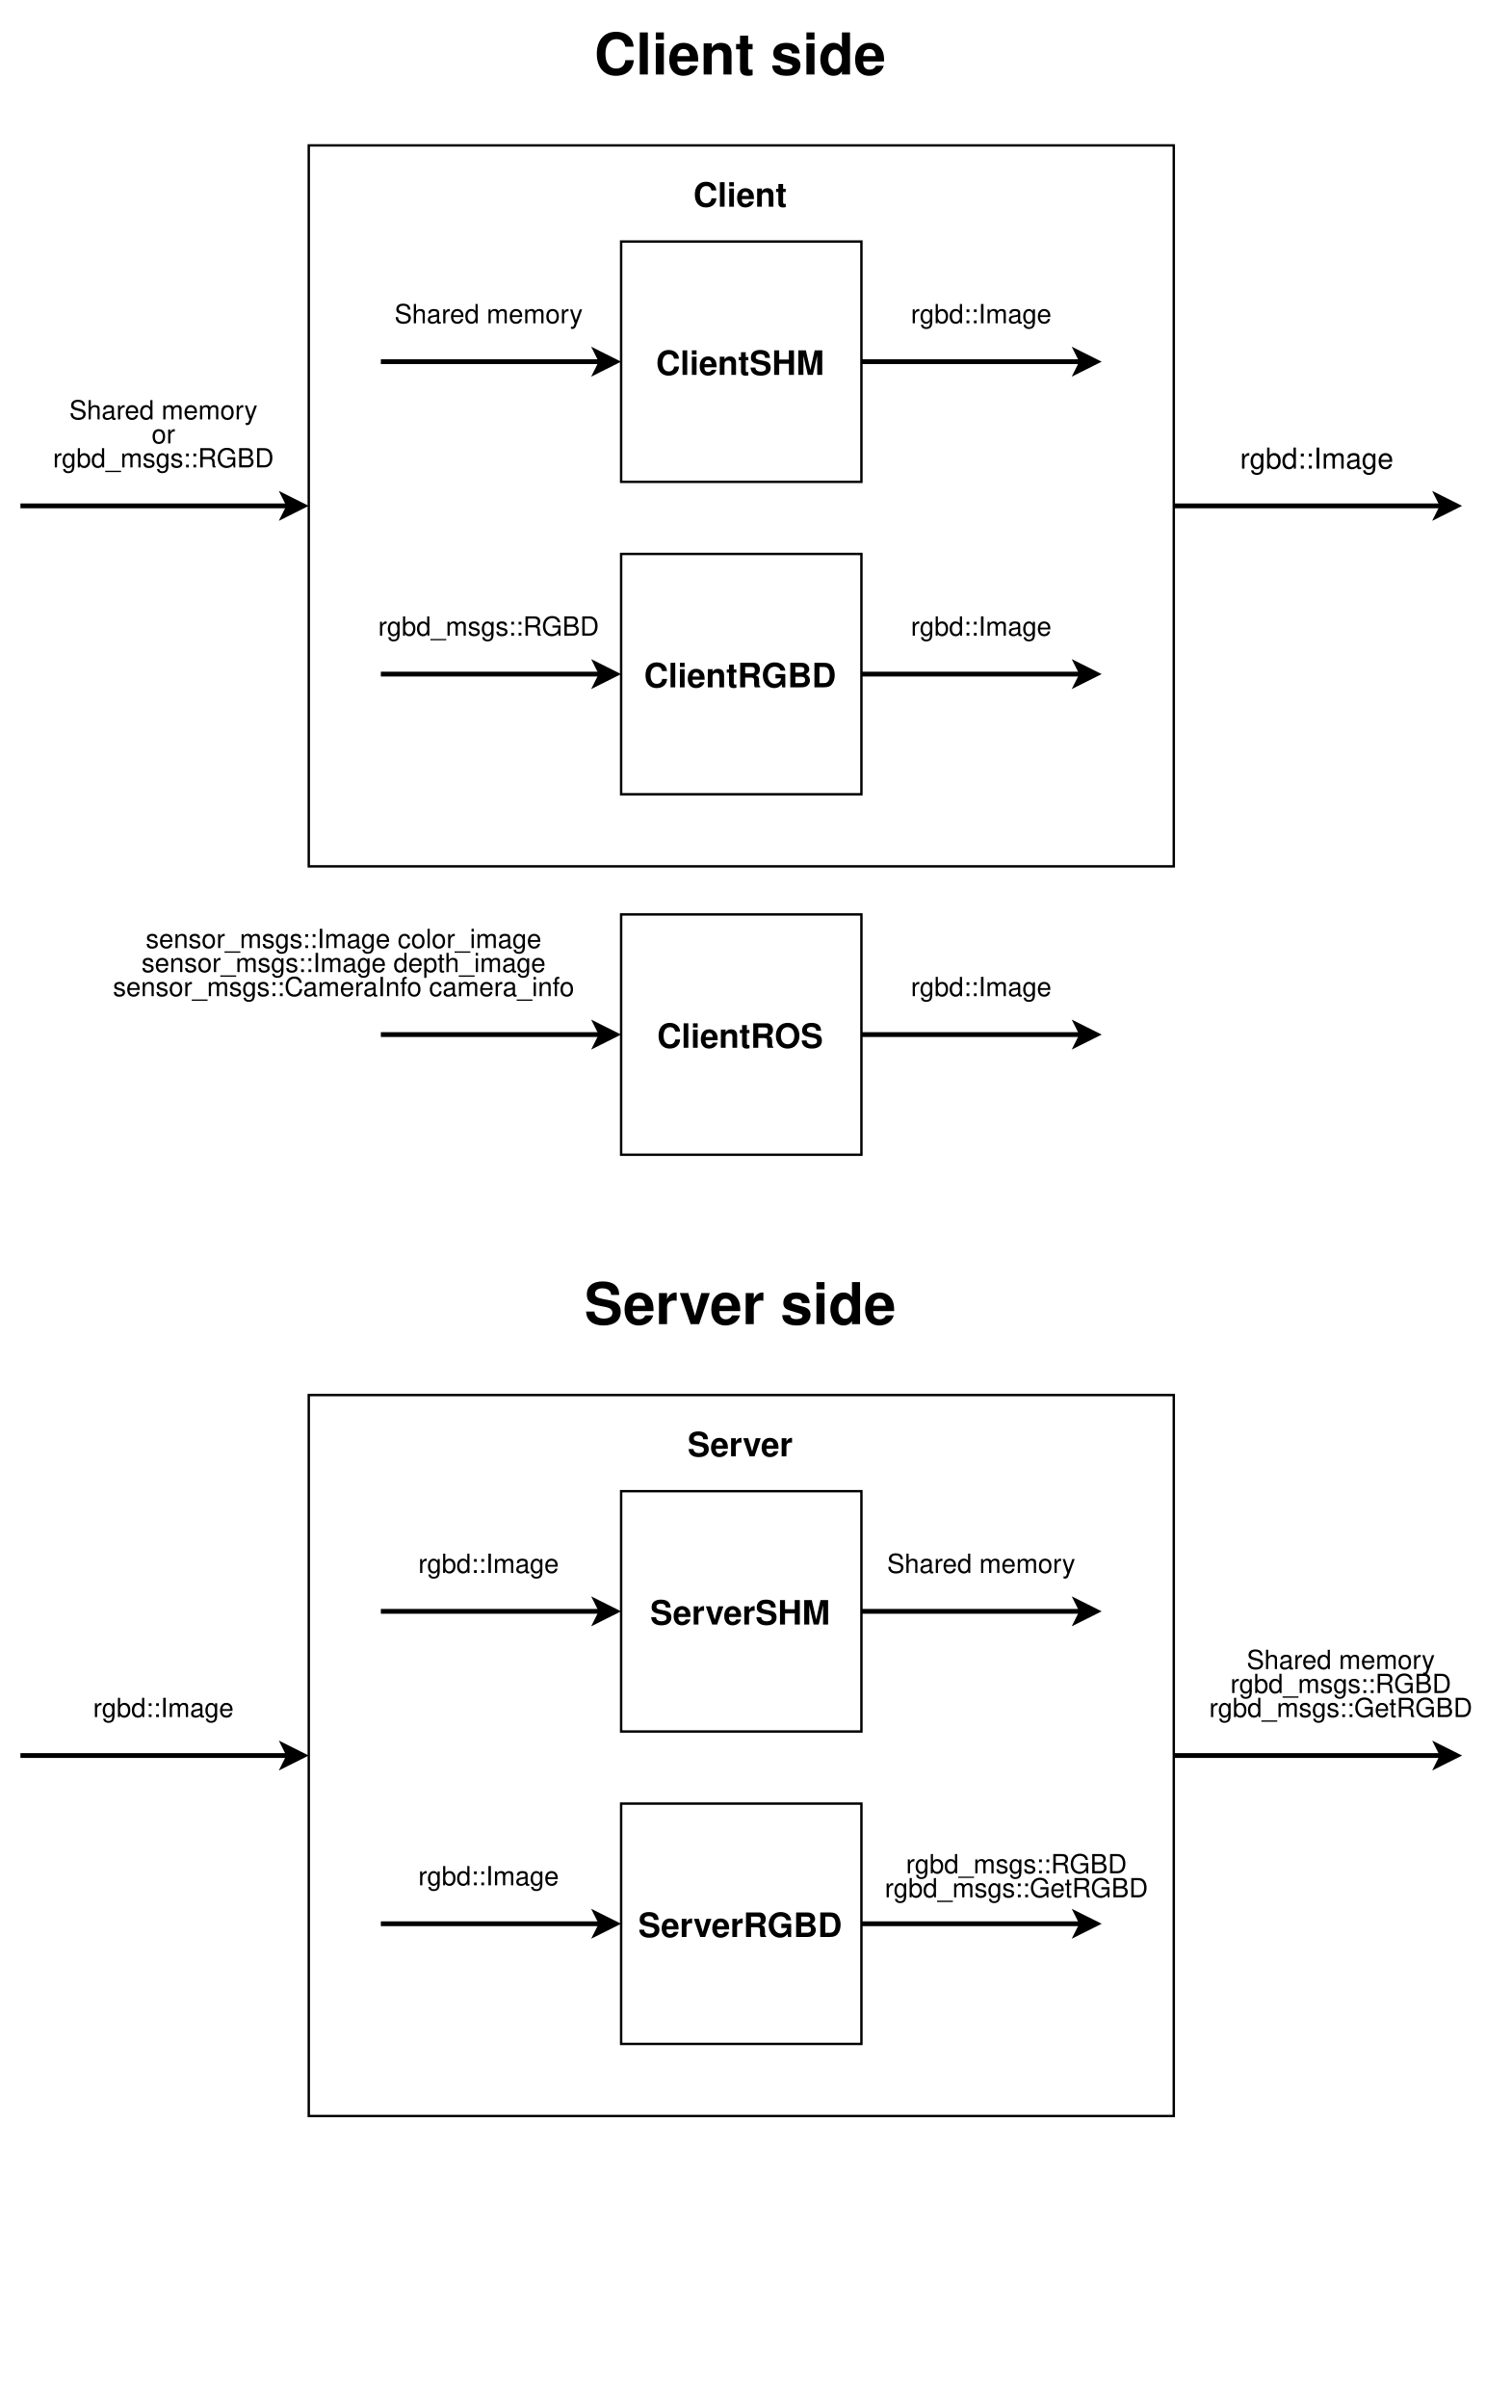
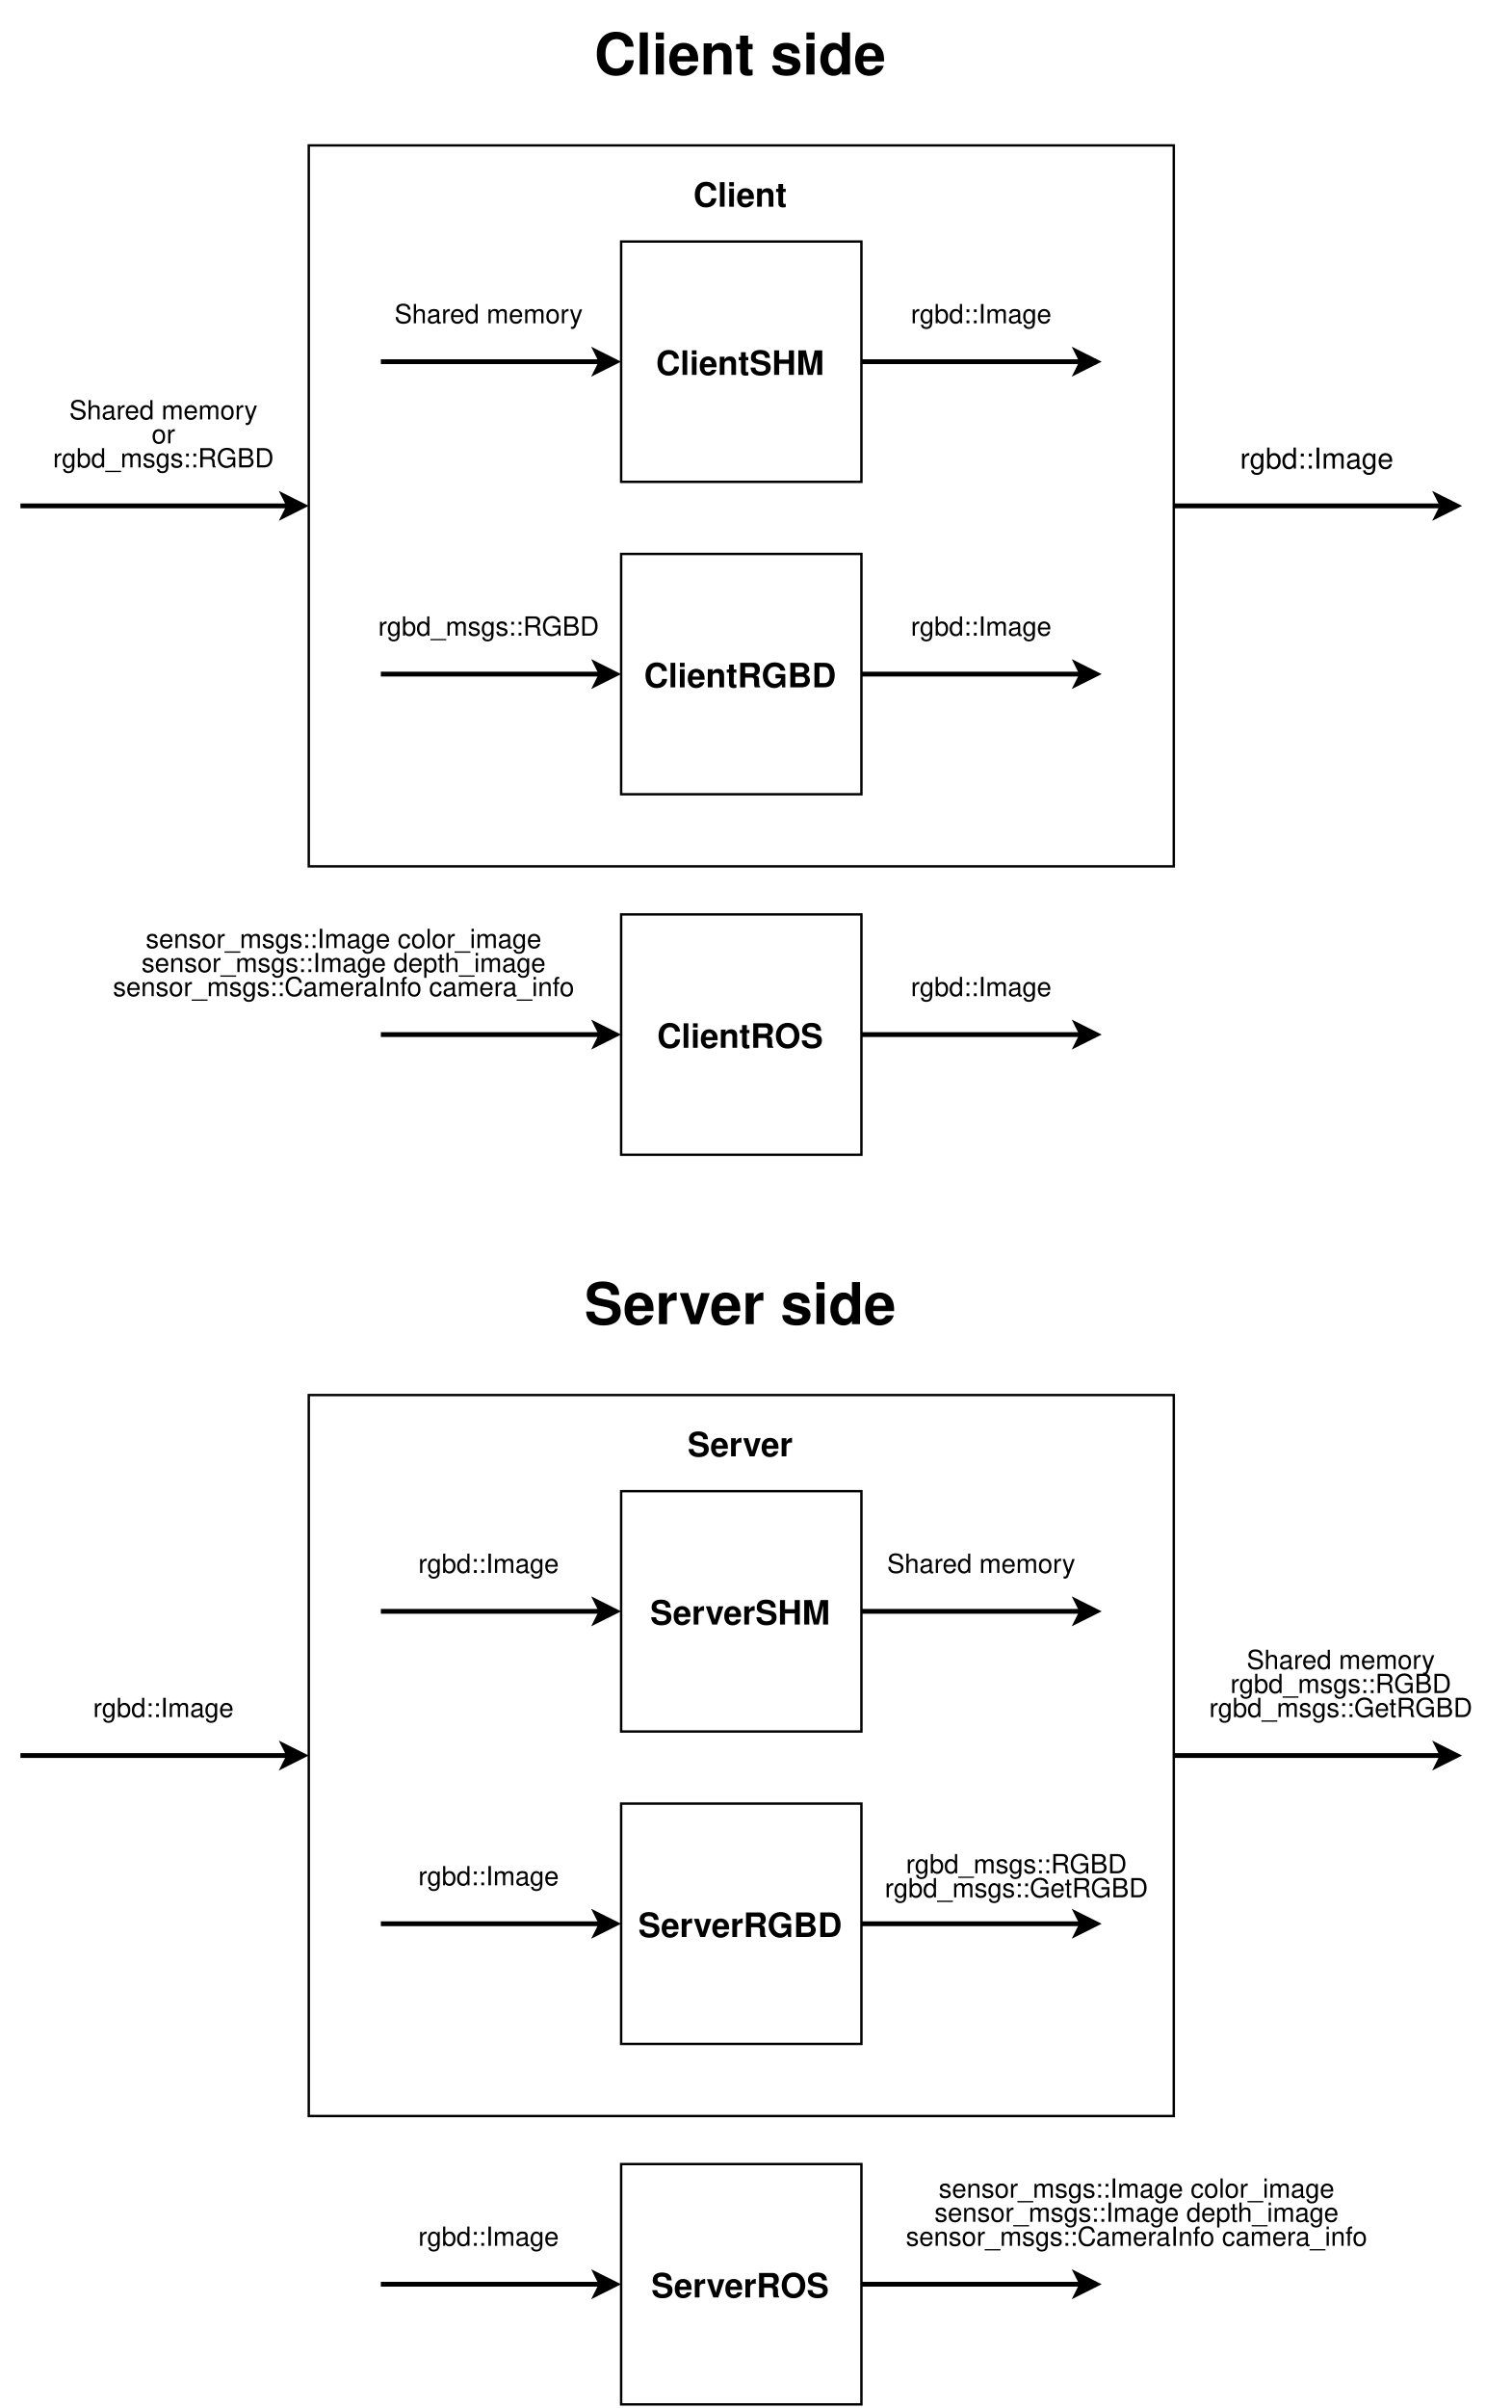
<svg xmlns="http://www.w3.org/2000/svg" xmlns:xlink="http://www.w3.org/1999/xlink" version="1.1" width="629px" height="1002px" viewBox="-0.5 -0.5 629 1002">
  <defs />
  <g>
    <rect x="228" y="0" width="160" height="40" fill="none" stroke="none" pointer-events="all" />
    <g fill="#000000" font-family="Helvetica" font-weight="bold" text-anchor="middle" font-size="24px">
      <text x="307.5" y="30.5">Client side</text>
    </g>
    <path d="M 8 210 L 119.76 210" fill="none" stroke="#000000" stroke-width="2" stroke-miterlimit="10" pointer-events="stroke" />
    <path d="M 125.76 210 L 117.76 214 L 119.76 210 L 117.76 206 Z" fill="#000000" stroke="#000000" stroke-width="2" stroke-miterlimit="10" pointer-events="all" />
    <rect x="8" y="160" width="120" height="20" fill="none" stroke="none" pointer-events="all" />
    <g fill="#000000" font-family="Helvetica" text-anchor="middle" font-size="11px">
      <text x="67.5" y="174">Shared memory</text>
    </g>
    <rect x="8" y="170" width="120" height="20" fill="none" stroke="none" pointer-events="all" />
    <g fill="#000000" font-family="Helvetica" text-anchor="middle" font-size="11px">
      <text x="67.5" y="184">or</text>
    </g>
    <rect x="8" y="180" width="120" height="20" fill="none" stroke="none" pointer-events="all" />
    <g fill="#000000" font-family="Helvetica" text-anchor="middle" font-size="11px">
      <text x="67.5" y="194">rgbd_msgs::RGBD</text>
    </g>
    <path d="M 488 210 L 599.76 210" fill="none" stroke="#000000" stroke-width="2" stroke-miterlimit="10" pointer-events="stroke" />
    <path d="M 605.76 210 L 597.76 214 L 599.76 210 L 597.76 206 Z" fill="#000000" stroke="#000000" stroke-width="2" stroke-miterlimit="10" pointer-events="all" />
    <g fill="#000000" font-family="Helvetica" text-anchor="middle" font-size="12px">
      <text x="547.5" y="194.5">rgbd::Image</text>
    </g>
    <rect x="128" y="60" width="360" height="300" fill="none" stroke="#000000" pointer-events="all" />
    <g fill="#000000" font-family="Helvetica" font-weight="bold" text-anchor="middle" font-size="14px">
      <a xlink:href="classrgbd_1_1Client.html" target="_top">
        <text x="307.5" y="85.5">Client</text>
      </a>
    </g>
    <path d="M 158 150 L 249.76 150" fill="none" stroke="#000000" stroke-width="2" stroke-miterlimit="10" pointer-events="stroke" />
    <path d="M 255.76 150 L 247.76 154 L 249.76 150 L 247.76 146 Z" fill="#000000" stroke="#000000" stroke-width="2" stroke-miterlimit="10" pointer-events="all" />
    <g fill="#000000" font-family="Helvetica" text-anchor="middle" font-size="11px">
      <text x="202.84" y="134">Shared memory</text>
    </g>
    <path d="M 358 150 L 449.76 150" fill="none" stroke="#000000" stroke-width="2" stroke-miterlimit="10" pointer-events="stroke" />
    <path d="M 455.76 150 L 447.76 154 L 449.76 150 L 447.76 146 Z" fill="#000000" stroke="#000000" stroke-width="2" stroke-miterlimit="10" pointer-events="all" />
    <g fill="#000000" font-family="Helvetica" text-anchor="middle" font-size="11px">
      <text x="407.84" y="134">rgbd::Image</text>
    </g>
    <rect x="258" y="100" width="100" height="100" fill="none" stroke="#000000" pointer-events="all" />
    <g fill="#000000" font-family="Helvetica" font-weight="bold" text-anchor="middle" font-size="14px">
      <a xlink:href="classrgbd_1_1ClientSHM.html" target="_top">
        <text x="307.5" y="155.5">ClientSHM</text>
      </a>
    </g>
    <path d="M 158 280 L 249.76 280" fill="none" stroke="#000000" stroke-width="2" stroke-miterlimit="10" pointer-events="stroke" />
    <path d="M 255.76 280 L 247.76 284 L 249.76 280 L 247.76 276 Z" fill="#000000" stroke="#000000" stroke-width="2" stroke-miterlimit="10" pointer-events="all" />
    <g fill="#000000" font-family="Helvetica" text-anchor="middle" font-size="11px">
      <text x="202.84" y="264">rgbd_msgs::RGBD</text>
    </g>
    <path d="M 358 280 L 449.76 280" fill="none" stroke="#000000" stroke-width="2" stroke-miterlimit="10" pointer-events="stroke" />
    <path d="M 455.76 280 L 447.76 284 L 449.76 280 L 447.76 276 Z" fill="#000000" stroke="#000000" stroke-width="2" stroke-miterlimit="10" pointer-events="all" />
    <g fill="#000000" font-family="Helvetica" text-anchor="middle" font-size="11px">
      <text x="407.84" y="264">rgbd::Image</text>
    </g>
    <rect x="258" y="230" width="100" height="100" fill="none" stroke="#000000" pointer-events="all" />
    <g fill="#000000" font-family="Helvetica" font-weight="bold" text-anchor="middle" font-size="14px">
      <a xlink:href="classrgbd_1_1ClientRGBD.html" target="_top">
        <text x="307.5" y="285.5">ClientRGBD</text>
      </a>
    </g>
    <path d="M 158 430 L 249.76 430" fill="none" stroke="#000000" stroke-width="2" stroke-miterlimit="10" pointer-events="stroke" />
    <path d="M 255.76 430 L 247.76 434 L 249.76 430 L 247.76 426 Z" fill="#000000" stroke="#000000" stroke-width="2" stroke-miterlimit="10" pointer-events="all" />
    <rect x="28" y="380" width="230" height="20" fill="none" stroke="none" pointer-events="all" />
    <g fill="#000000" font-family="Helvetica" text-anchor="middle" font-size="11px">
      <text x="142.5" y="394">sensor_msgs::Image color_image</text>
    </g>
    <rect x="28" y="390" width="230" height="20" fill="none" stroke="none" pointer-events="all" />
    <g fill="#000000" font-family="Helvetica" text-anchor="middle" font-size="11px">
      <text x="142.5" y="404">sensor_msgs::Image depth_image</text>
    </g>
    <rect x="28" y="400" width="230" height="20" fill="none" stroke="none" pointer-events="all" />
    <g fill="#000000" font-family="Helvetica" text-anchor="middle" font-size="11px">
      <text x="142.5" y="414">sensor_msgs::CameraInfo camera_info</text>
    </g>
    <path d="M 358 430 L 449.76 430" fill="none" stroke="#000000" stroke-width="2" stroke-miterlimit="10" pointer-events="stroke" />
    <path d="M 455.76 430 L 447.76 434 L 449.76 430 L 447.76 426 Z" fill="#000000" stroke="#000000" stroke-width="2" stroke-miterlimit="10" pointer-events="all" />
    <g fill="#000000" font-family="Helvetica" text-anchor="middle" font-size="11px">
      <text x="407.84" y="414">rgbd::Image</text>
    </g>
    <rect x="258" y="380" width="100" height="100" fill="none" stroke="#000000" pointer-events="all" />
    <g fill="#000000" font-family="Helvetica" font-weight="bold" text-anchor="middle" font-size="14px">
      <a xlink:href="classrgbd_1_1ClientROS.html" target="_top">
        <text x="307.5" y="435.5">ClientROS</text>
      </a>
    </g>
    <rect x="228" y="520" width="160" height="40" fill="none" stroke="none" pointer-events="all" />
    <g fill="#000000" font-family="Helvetica" font-weight="bold" text-anchor="middle" font-size="24px">
      <text x="307.5" y="550.5">Server side</text>
    </g>
    <path d="M 8 730 L 119.76 730" fill="none" stroke="#000000" stroke-width="2" stroke-miterlimit="10" pointer-events="stroke" />
    <path d="M 125.76 730 L 117.76 734 L 119.76 730 L 117.76 726 Z" fill="#000000" stroke="#000000" stroke-width="2" stroke-miterlimit="10" pointer-events="all" />
    <g fill="#000000" font-family="Helvetica" text-anchor="middle" font-size="11px">
      <text x="67.5" y="714">rgbd::Image</text>
    </g>
    <path d="M 488 730 L 599.76 730" fill="none" stroke="#000000" stroke-width="2" stroke-miterlimit="10" pointer-events="stroke" />
    <path d="M 605.76 730 L 597.76 734 L 599.76 730 L 597.76 726 Z" fill="#000000" stroke="#000000" stroke-width="2" stroke-miterlimit="10" pointer-events="all" />
    <rect x="488" y="680" width="140" height="20" fill="none" stroke="none" pointer-events="all" />
    <g fill="#000000" font-family="Helvetica" text-anchor="middle" font-size="11px">
      <text x="557.5" y="694">Shared memory</text>
    </g>
    <rect x="488" y="690" width="140" height="20" fill="none" stroke="none" pointer-events="all" />
    <g fill="#000000" font-family="Helvetica" text-anchor="middle" font-size="11px">
      <text x="557.5" y="704">rgbd_msgs::RGBD</text>
    </g>
    <rect x="488" y="700" width="140" height="20" fill="none" stroke="none" pointer-events="all" />
    <g fill="#000000" font-family="Helvetica" text-anchor="middle" font-size="11px">
      <text x="557.5" y="714">rgbd_msgs::GetRGBD</text>
    </g>
    <rect x="128" y="580" width="360" height="300" fill="none" stroke="#000000" pointer-events="all" />
    <g fill="#000000" font-family="Helvetica" font-weight="bold" text-anchor="middle" font-size="14px">
      <a xlink:href="classrgbd_1_1Server.html" target="_top">
        <text x="307.5" y="605.5">Server</text>
      </a>
    </g>
    <path d="M 158 670 L 249.76 670" fill="none" stroke="#000000" stroke-width="2" stroke-miterlimit="10" pointer-events="stroke" />
    <path d="M 255.76 670 L 247.76 674 L 249.76 670 L 247.76 666 Z" fill="#000000" stroke="#000000" stroke-width="2" stroke-miterlimit="10" pointer-events="all" />
    <g fill="#000000" font-family="Helvetica" text-anchor="middle" font-size="11px">
      <text x="202.84" y="654">rgbd::Image</text>
    </g>
    <path d="M 358 670 L 449.76 670" fill="none" stroke="#000000" stroke-width="2" stroke-miterlimit="10" pointer-events="stroke" />
    <path d="M 455.76 670 L 447.76 674 L 449.76 670 L 447.76 666 Z" fill="#000000" stroke="#000000" stroke-width="2" stroke-miterlimit="10" pointer-events="all" />
    <g fill="#000000" font-family="Helvetica" text-anchor="middle" font-size="11px">
      <text x="407.84" y="654">Shared memory</text>
    </g>
    <rect x="258" y="620" width="100" height="100" fill="none" stroke="#000000" pointer-events="all" />
    <g fill="#000000" font-family="Helvetica" font-weight="bold" text-anchor="middle" font-size="14px">
      <a xlink:href="classrgbd_1_1ServerSHM.html" target="_top">
        <text x="307.5" y="675.5">ServerSHM</text>
      </a>
    </g>
    <path d="M 158 800 L 249.76 800" fill="none" stroke="#000000" stroke-width="2" stroke-miterlimit="10" pointer-events="stroke" />
    <path d="M 255.76 800 L 247.76 804 L 249.76 800 L 247.76 796 Z" fill="#000000" stroke="#000000" stroke-width="2" stroke-miterlimit="10" pointer-events="all" />
    <g fill="#000000" font-family="Helvetica" text-anchor="middle" font-size="11px">
      <text x="202.84" y="784">rgbd::Image</text>
    </g>
    <path d="M 358 800 L 449.76 800" fill="none" stroke="#000000" stroke-width="2" stroke-miterlimit="10" pointer-events="stroke" />
    <path d="M 455.76 800 L 447.76 804 L 449.76 800 L 447.76 796 Z" fill="#000000" stroke="#000000" stroke-width="2" stroke-miterlimit="10" pointer-events="all" />
    <rect x="358" y="765" width="130" height="20" fill="none" stroke="none" pointer-events="all" />
    <g fill="#000000" font-family="Helvetica" text-anchor="middle" font-size="11px">
      <text x="422.5" y="779">rgbd_msgs::RGBD</text>
    </g>
    <rect x="358" y="775" width="130" height="20" fill="none" stroke="none" pointer-events="all" />
    <g fill="#000000" font-family="Helvetica" text-anchor="middle" font-size="11px">
      <text x="422.5" y="789">rgbd_msgs::GetRGBD</text>
    </g>
    <rect x="258" y="750" width="100" height="100" fill="none" stroke="#000000" pointer-events="all" />
    <g fill="#000000" font-family="Helvetica" font-weight="bold" text-anchor="middle" font-size="14px">
      <a xlink:href="classrgbd_1_1ServerRGBD.html" target="_top">
        <text x="307.5" y="805.5">ServerRGBD</text>
      </a>
    </g>
+     <path d="M 158 950 L 249.76 950" fill="none" stroke="#000000" stroke-width="2" stroke-miterlimit="10" pointer-events="stroke" />
+     <path d="M 255.76 950 L 247.76 954 L 249.76 950 L 247.76 946 Z" fill="#000000" stroke="#000000" stroke-width="2" stroke-miterlimit="10" pointer-events="all" />
+     <g fill="#000000" font-family="Helvetica" text-anchor="middle" font-size="11px">
+       <text x="202.84" y="934">rgbd::Image</text>
+     </g>
+     <path d="M 358 950 L 449.76 950" fill="none" stroke="#000000" stroke-width="2" stroke-miterlimit="10" pointer-events="stroke" />
+     <path d="M 455.76 950 L 447.76 954 L 449.76 950 L 447.76 946 Z" fill="#000000" stroke="#000000" stroke-width="2" stroke-miterlimit="10" pointer-events="all" />
+     <rect x="358" y="900" width="230" height="20" fill="none" stroke="none" pointer-events="all" />
+     <g fill="#000000" font-family="Helvetica" text-anchor="middle" font-size="11px">
+       <text x="472.5" y="914">sensor_msgs::Image color_image</text>
+     </g>
+     <rect x="358" y="910" width="230" height="20" fill="none" stroke="none" pointer-events="all" />
+     <g fill="#000000" font-family="Helvetica" text-anchor="middle" font-size="11px">
+       <text x="472.5" y="924">sensor_msgs::Image depth_image</text>
+     </g>
+     <rect x="358" y="920" width="230" height="20" fill="none" stroke="none" pointer-events="all" />
+     <g fill="#000000" font-family="Helvetica" text-anchor="middle" font-size="11px">
+       <text x="472.5" y="934">sensor_msgs::CameraInfo camera_info</text>
+     </g>
+     <rect x="258" y="900" width="100" height="100" fill="none" stroke="#000000" pointer-events="all" />
+     <g fill="#000000" font-family="Helvetica" font-weight="bold" text-anchor="middle" font-size="14px">
+       <a xlink:href="classrgbd_1_1ServerROS.html" target="_top">
+         <text x="307.5" y="955.5">ServerROS</text>
+       </a>
+     </g>
  </g>
</svg>
